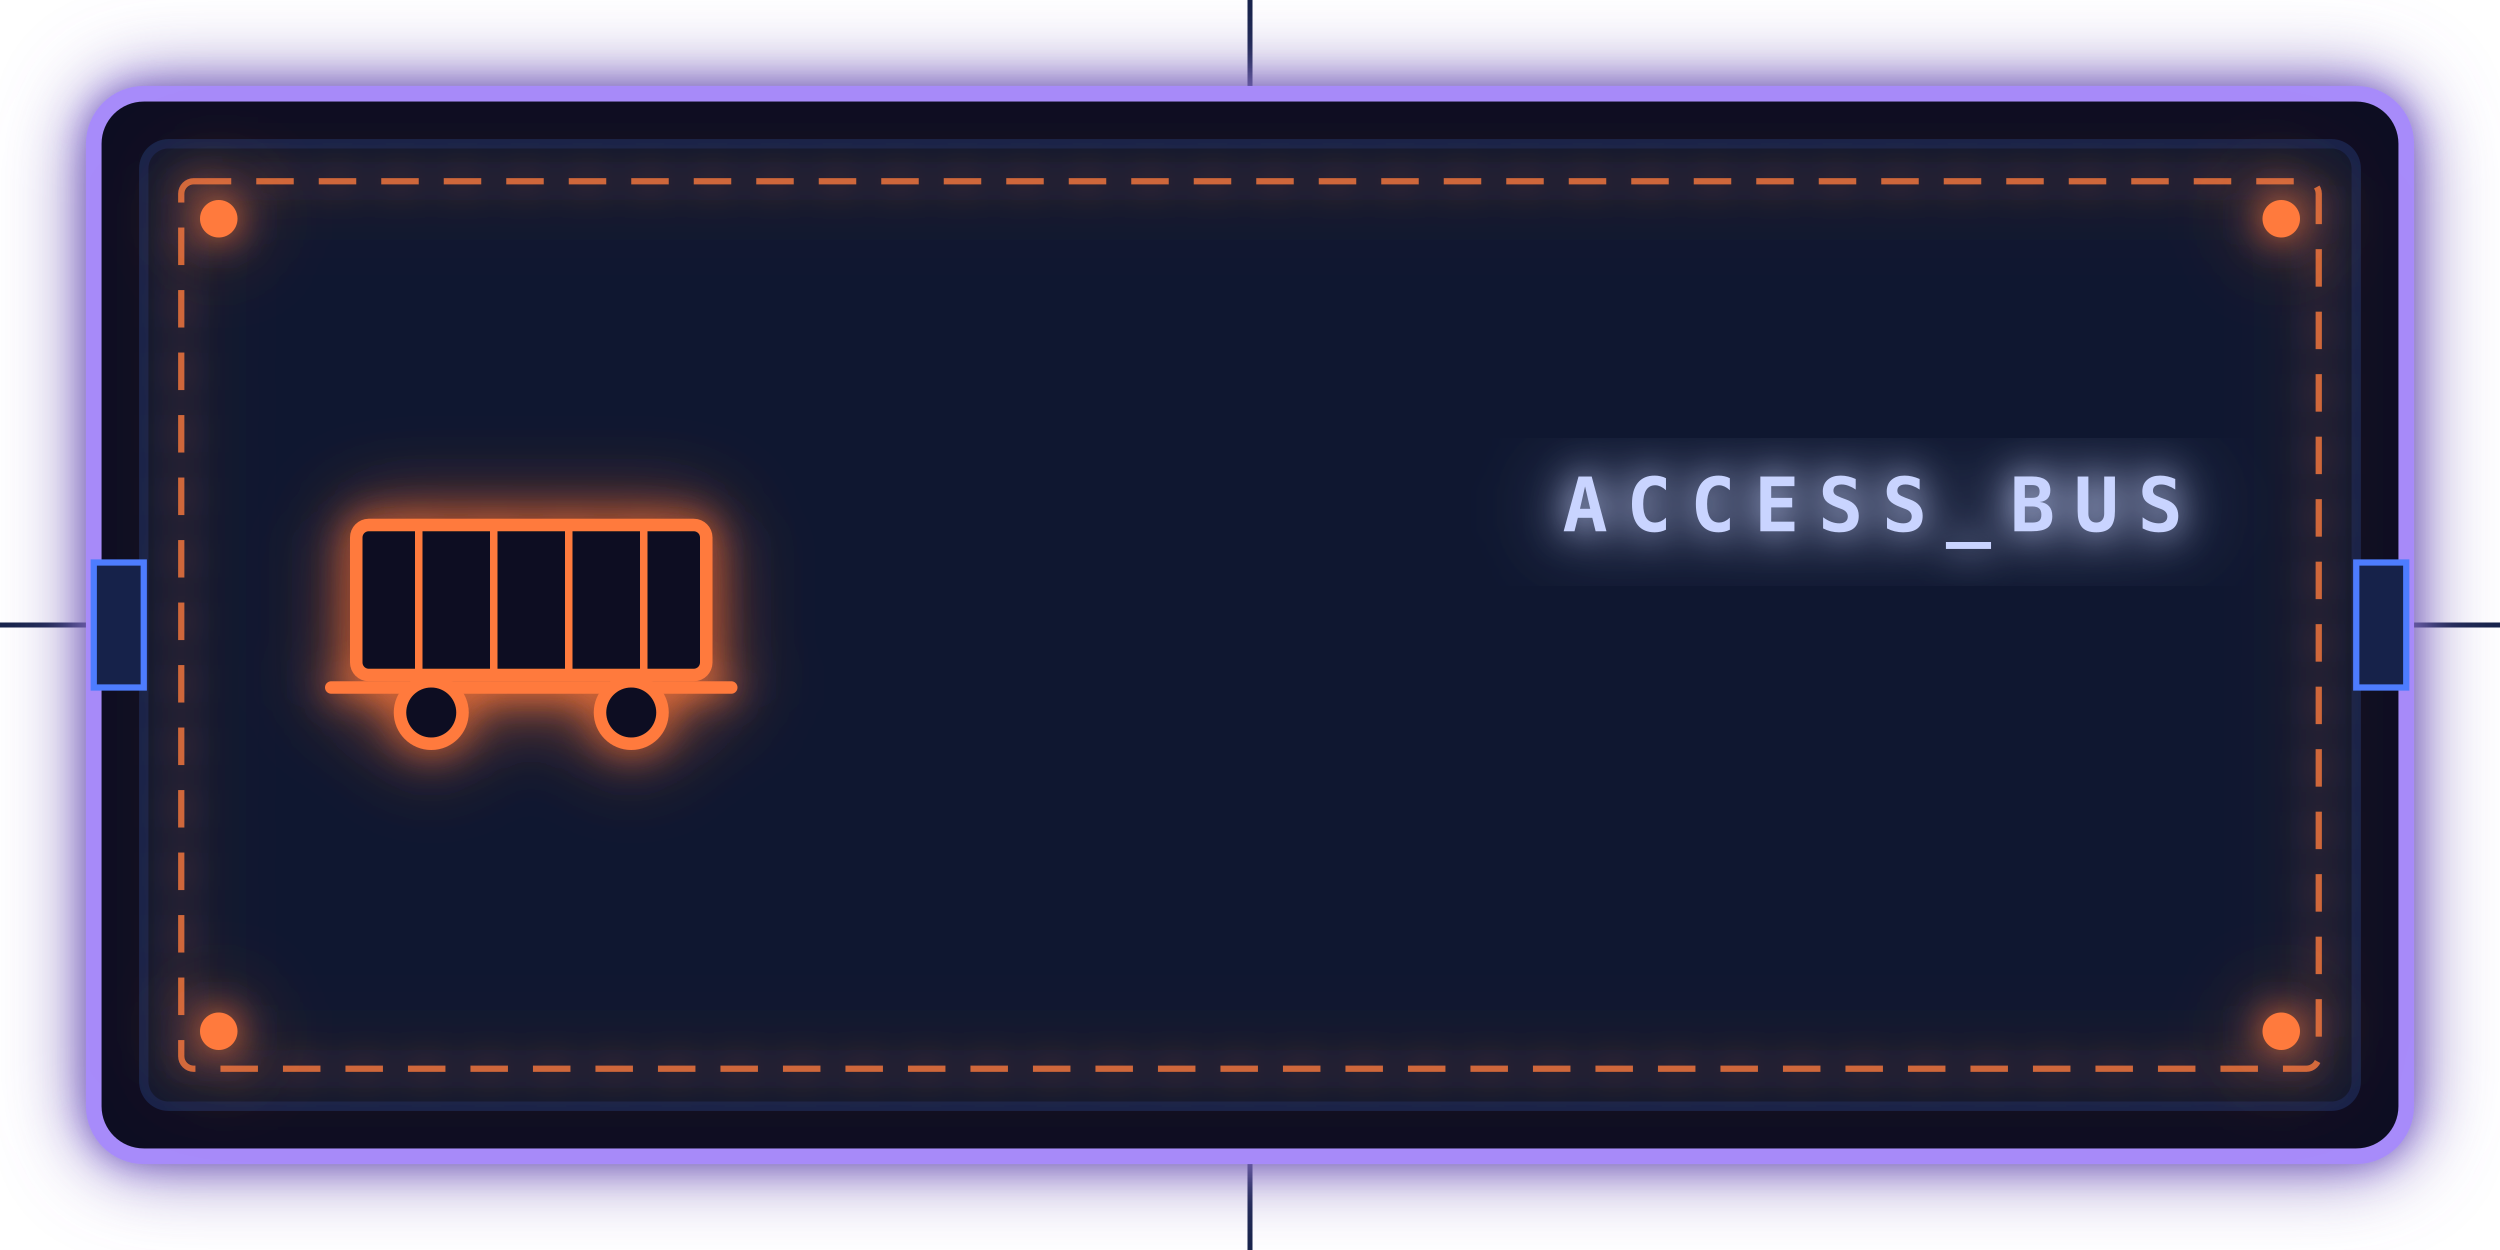
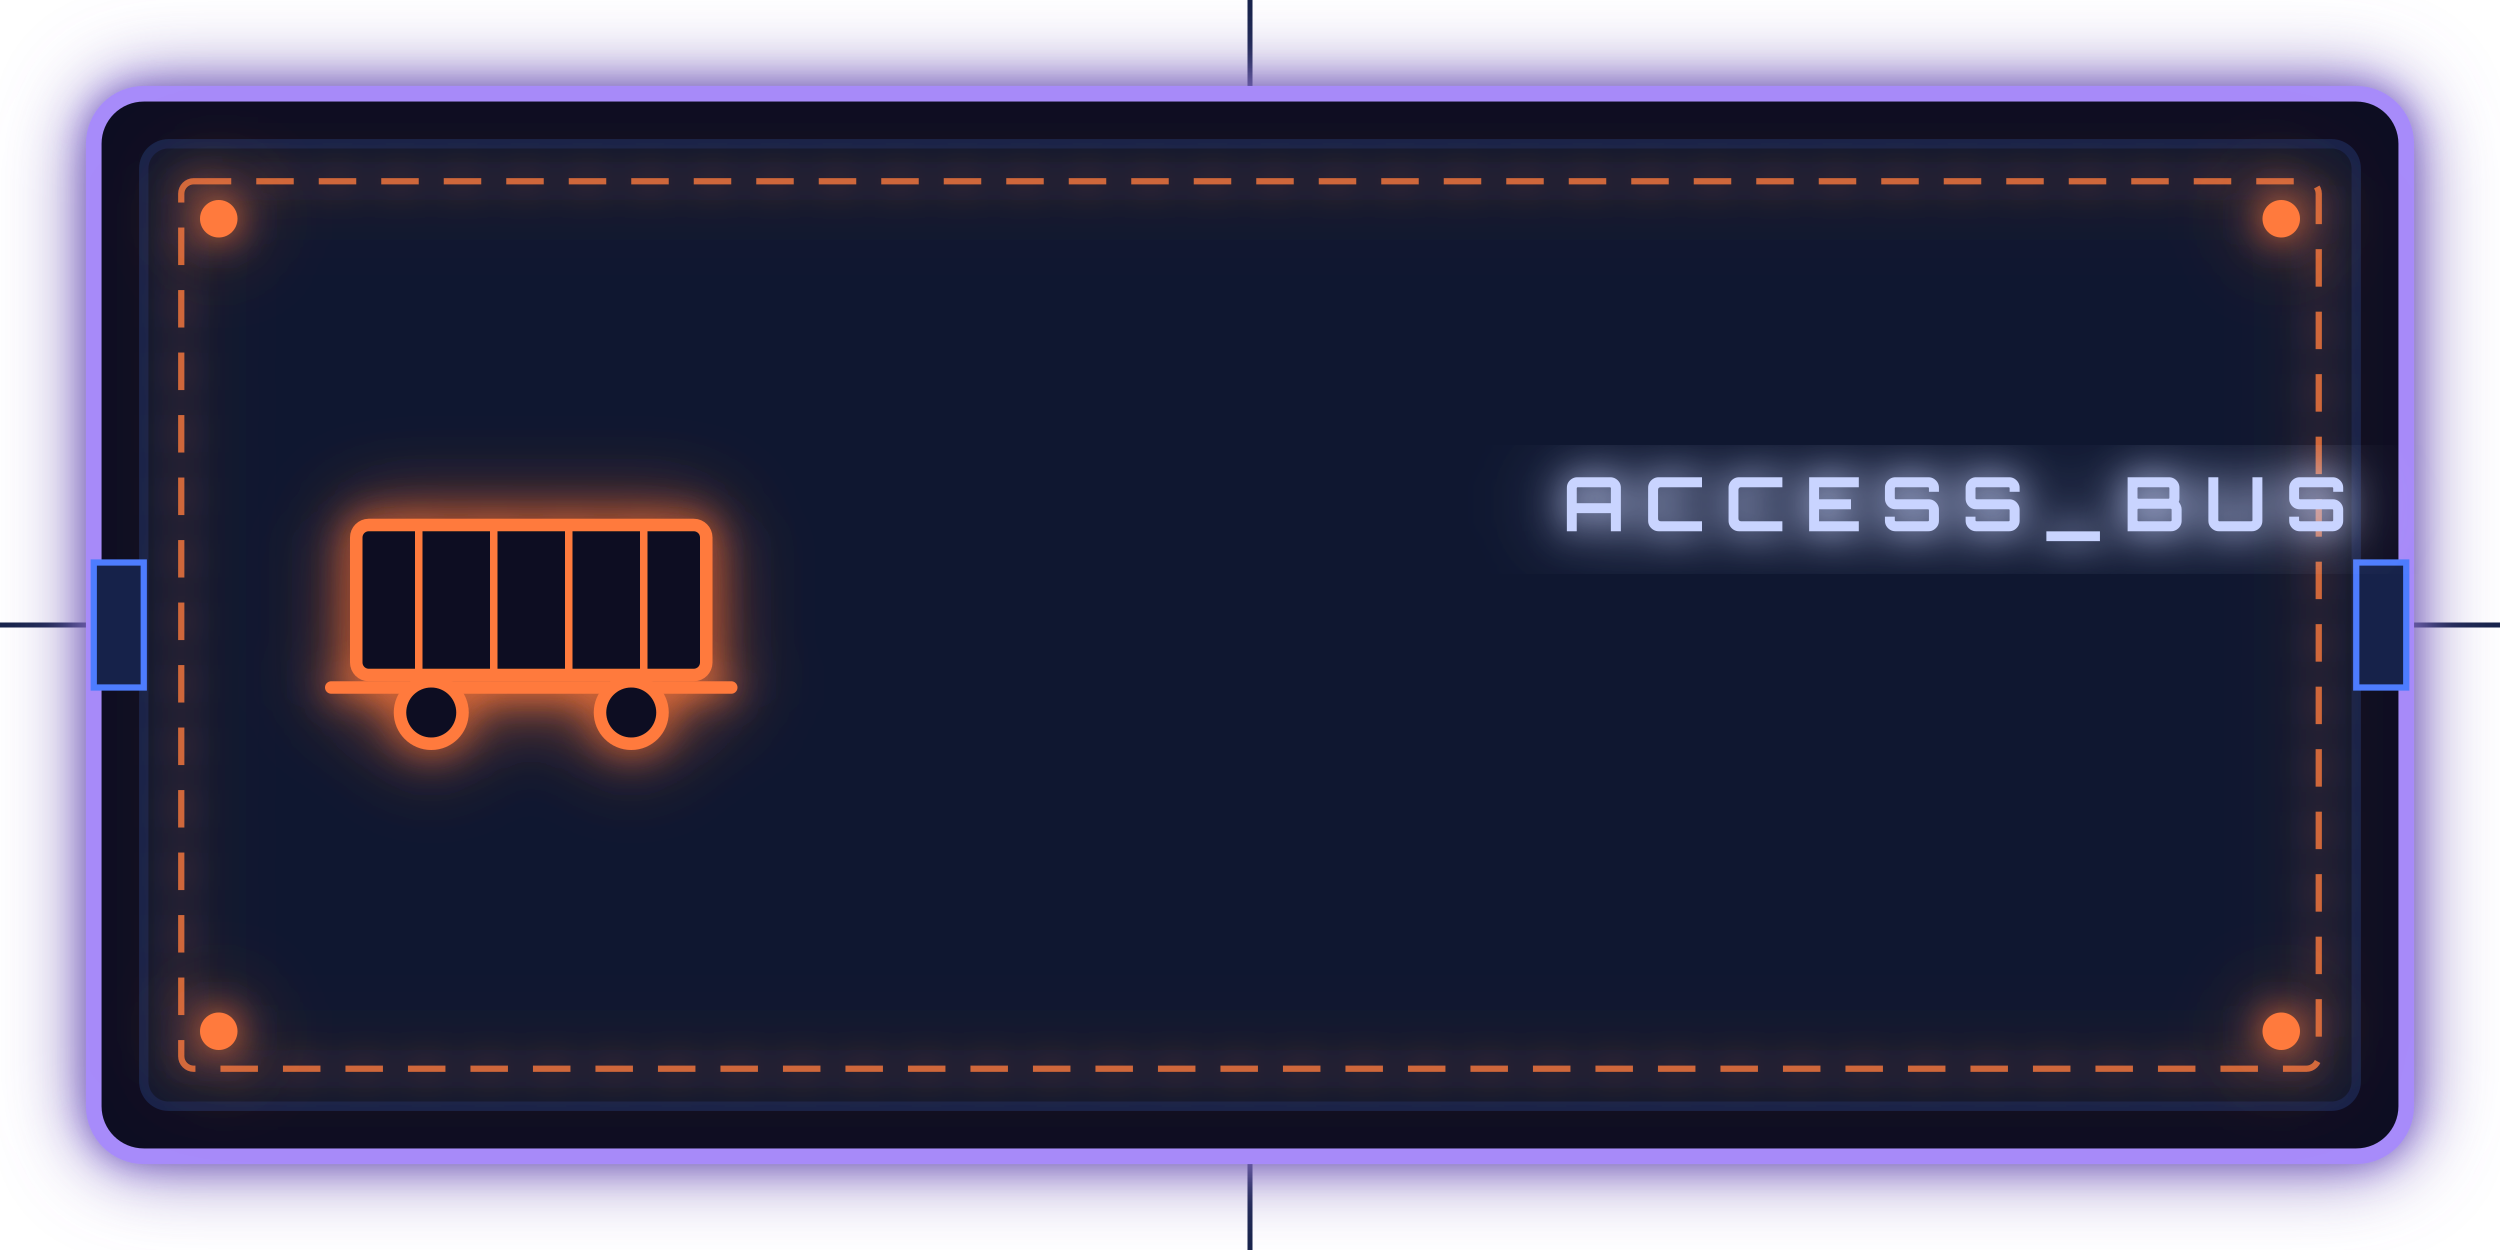
<svg xmlns="http://www.w3.org/2000/svg" viewBox="0 0 400 200" width="100%" height="100%">
  <defs>
    <filter id="neonGlow" x="-50%" y="-50%" width="200%" height="200%">
      <feGaussianBlur stdDeviation="3" result="blur1" />
      <feGaussianBlur stdDeviation="6" result="blur2" />
      <feMerge>
        <feMergeNode in="blur2" />
        <feMergeNode in="blur1" />
        <feMergeNode in="SourceGraphic" />
      </feMerge>
    </filter>
  </defs>
  <g>
    <path d="M 0,100 L 400,100 M 200,0 L 200,200" fill="none" stroke="#16224A" stroke-width="0.8" />
    <rect x="15" y="15" width="370" height="170" rx="8" ry="8" fill="#0B1020" stroke="#A78BFA" stroke-width="2.5" filter="url(#neonGlow)" />
    <rect x="23" y="23" width="354" height="154" rx="4" ry="4" fill="#0F1730" stroke="#16224A" stroke-width="1.5" />
    <rect id="ticket-accents" x="29" y="29" width="342" height="142" rx="2" ry="2" fill="none" stroke="#FF7A3D" stroke-width="1" stroke-dasharray="6,4" opacity="0.8" filter="url(#neonGlow)" />
    <g id="ticket-corners" fill="#FF7A3D" filter="url(#neonGlow)">
      <circle cx="35" cy="35" r="3" />
      <circle cx="365" cy="35" r="3" />
      <circle cx="35" cy="165" r="3" />
      <circle cx="365" cy="165" r="3" />
    </g>
    <path d="M 15,90 L 23,90 L 23,110 L 15,110 Z" fill="#16224A" stroke="#4D7CFE" stroke-width="1" />
    <path d="M 385,90 L 377,90 L 377,110 L 385,110 Z" fill="#16224A" stroke="#4D7CFE" stroke-width="1" />
    <g id="ticket-glyph" transform="translate(85, 100)" filter="url(#neonGlow)">
      <rect x="-28" y="-16" width="56" height="24" rx="2" fill="#0B1020" stroke="#FF7A3D" stroke-width="2" />
      <line x1="-18" y1="-16" x2="-18" y2="8" stroke="#FF7A3D" stroke-width="1.2" />
      <line x1="-6" y1="-16" x2="-6" y2="8" stroke="#FF7A3D" stroke-width="1.2" />
      <line x1="6" y1="-16" x2="6" y2="8" stroke="#FF7A3D" stroke-width="1.2" />
      <line x1="18" y1="-16" x2="18" y2="8" stroke="#FF7A3D" stroke-width="1.2" />
      <line x1="-32" y1="10" x2="32" y2="10" stroke="#FF7A3D" stroke-width="2" stroke-linecap="round" />
      <circle cx="-16" cy="14" r="5" fill="#0B1020" stroke="#FF7A3D" stroke-width="2" />
      <circle cx="16" cy="14" r="5" fill="#0B1020" stroke="#FF7A3D" stroke-width="2" />
    </g>
    <line id="ticket-divider" x1="150" y1="115" x2="350" y2="115" stroke="#4D7CFE" stroke-width="1.5" stroke-dasharray="4,4" filter="url(#neonGlow)" />
-     <text id="ticket-title" x="250" y="85" font-family="'Orbitron', 'Share Tech Mono', monospace" font-size="12" font-weight="bold" fill="#C9D4FF" letter-spacing="3" filter="url(#neonGlow)">ACCESS_BUS</text>
+     <g id="ticket-title" fill="#C9D4FF" filter="url(#neonGlow)">
+       <path d="M250.70,85.00 L250.70,78.03 Q250.70,77.57 250.92,77.19 Q251.15,76.82 251.53,76.59 Q251.91,76.36 252.36,76.36 L257.66,76.36 Q258.11,76.36 258.50,76.59 Q258.88,76.82 259.11,77.19 Q259.34,77.57 259.34,78.03 L259.34,85.00 L257.74,85.00 L257.74,82.10 L252.28,82.10 L252.28,85.00 L250.70,85.00 L250.70,85.00 ZM252.28,80.51 L257.74,80.51 L257.74,78.10 Q257.74,78.04 257.69,78.00 Q257.64,77.96 257.58,77.96 L252.42,77.96 Q252.36,77.96 252.32,78.00 Q252.28,78.04 252.28,78.10 L252.28,80.51 L252.28,80.51 ZM265.37,85.00 Q264.92,85.00 264.54,84.77 Q264.16,84.54 263.93,84.17 Q263.70,83.79 263.70,83.33 L263.70,78.03 Q263.70,77.57 263.93,77.19 Q264.16,76.82 264.54,76.59 Q264.92,76.36 265.37,76.36 L272.32,76.36 L272.32,77.96 L265.71,77.96 Q265.52,77.96 265.40,78.06 Q265.29,78.17 265.29,78.38 L265.29,82.98 Q265.29,83.18 265.40,83.29 Q265.52,83.40 265.71,83.40 L272.32,83.40 L272.32,85.00 L265.37,85.00 ZM278.24,85.00 Q277.78,85.00 277.40,84.77 Q277.02,84.54 276.80,84.17 Q276.57,83.79 276.57,83.33 L276.57,78.03 Q276.57,77.57 276.80,77.19 Q277.02,76.82 277.40,76.59 Q277.78,76.36 278.24,76.36 L285.18,76.36 L285.18,77.96 L278.57,77.96 Q278.38,77.96 278.27,78.06 Q278.15,78.17 278.15,78.38 L278.15,82.98 Q278.15,83.18 278.27,83.29 Q278.38,83.40 278.57,83.40 L285.18,83.40 L285.18,85.00 L278.24,85.00 ZM289.46,85.00 L289.46,76.36 L297.41,76.36 L297.41,77.96 L291.05,77.96 L291.05,79.88 L296.16,79.88 L296.16,81.48 L291.05,81.48 L291.05,83.40 L297.41,83.40 L297.41,85.00 L289.46,85.00 ZM303.26,85.00 Q302.80,85.00 302.42,84.77 Q302.04,84.54 301.82,84.17 Q301.59,83.79 301.59,83.33 L301.59,82.67 L303.17,82.67 L303.17,83.26 Q303.17,83.32 303.21,83.36 Q303.26,83.40 303.32,83.40 L308.49,83.40 Q308.55,83.40 308.59,83.36 Q308.63,83.32 308.63,83.26 L308.63,81.62 Q308.63,81.56 308.59,81.52 Q308.55,81.48 308.49,81.48 L303.26,81.48 Q302.80,81.48 302.42,81.26 Q302.04,81.03 301.82,80.65 Q301.59,80.27 301.59,79.80 L301.59,78.03 Q301.59,77.57 301.82,77.19 Q302.04,76.82 302.42,76.59 Q302.80,76.36 303.26,76.36 L308.56,76.36 Q309.02,76.36 309.39,76.59 Q309.77,76.82 310.00,77.19 Q310.23,77.57 310.23,78.03 L310.23,78.69 L308.63,78.69 L308.63,78.10 Q308.63,78.04 308.59,78.00 Q308.55,77.96 308.49,77.96 L303.32,77.96 Q303.26,77.96 303.21,78.00 Q303.17,78.04 303.17,78.10 L303.17,79.74 Q303.17,79.80 303.21,79.84 Q303.26,79.88 303.32,79.88 L308.56,79.88 Q309.02,79.88 309.39,80.10 Q309.77,80.33 310.00,80.71 Q310.23,81.09 310.23,81.56 L310.23,83.33 Q310.23,83.79 310.00,84.17 Q309.77,84.54 309.39,84.77 Q309.02,85.00 308.56,85.00 L303.26,85.00 ZM316.17,85.00 Q315.71,85.00 315.33,84.77 Q314.96,84.54 314.73,84.17 Q314.50,83.79 314.50,83.33 L314.50,82.67 L316.08,82.67 L316.08,83.26 Q316.08,83.32 316.13,83.36 Q316.17,83.40 316.23,83.40 L321.40,83.40 Q321.46,83.40 321.50,83.36 Q321.54,83.32 321.54,83.26 L321.54,81.62 Q321.54,81.56 321.50,81.52 Q321.46,81.48 321.40,81.48 L316.17,81.48 Q315.71,81.48 315.33,81.26 Q314.96,81.03 314.73,80.65 Q314.50,80.27 314.50,79.80 L314.50,78.03 Q314.50,77.57 314.73,77.19 Q314.96,76.82 315.33,76.59 Q315.71,76.36 316.17,76.36 L321.47,76.36 Q321.93,76.36 322.31,76.59 Q322.68,76.82 322.91,77.19 Q323.14,77.57 323.14,78.03 L323.14,78.69 L321.54,78.69 L321.54,78.10 Q321.54,78.04 321.50,78.00 Q321.46,77.96 321.40,77.96 L316.23,77.96 Q316.17,77.96 316.13,78.00 Q316.08,78.04 316.08,78.10 L316.08,79.74 Q316.08,79.80 316.13,79.84 Q316.17,79.88 316.23,79.88 L321.47,79.88 Q321.93,79.88 322.31,80.10 Q322.68,80.33 322.91,80.71 Q323.14,81.09 323.14,81.56 L323.14,83.33 Q323.14,83.79 322.91,84.17 Q322.68,84.54 322.31,84.77 Q321.93,85.00 321.47,85.00 L316.17,85.00 ZM327.42,86.58 L327.42,86.58 L327.42,85.01 L335.99,85.01 L335.99,86.58 L327.42,86.58 ZM340.42,85.00 L340.42,76.36 L347.04,76.36 Q347.50,76.36 347.88,76.59 Q348.26,76.82 348.48,77.19 Q348.71,77.57 348.71,78.03 L348.71,79.72 Q348.71,79.88 348.69,80.02 Q348.66,80.16 348.60,80.30 Q348.81,80.57 348.93,80.87 Q349.06,81.17 349.06,81.47 L349.06,83.33 Q349.06,83.79 348.83,84.17 Q348.60,84.54 348.22,84.77 Q347.84,85.00 347.38,85.00 L340.42,85.00 L340.42,85.00 ZM342.15,83.40 L347.31,83.40 Q347.37,83.40 347.42,83.36 Q347.46,83.32 347.46,83.26 L347.46,81.54 Q347.46,81.48 347.42,81.44 Q347.37,81.40 347.31,81.40 L342.15,81.40 Q342.09,81.40 342.05,81.44 Q342.00,81.48 342.00,81.54 L342.00,83.26 Q342.00,83.32 342.05,83.36 Q342.09,83.40 342.15,83.40 ZM342.15,79.80 L346.97,79.80 Q347.03,79.80 347.07,79.76 Q347.10,79.72 347.10,79.66 L347.10,78.10 Q347.10,78.04 347.07,78.00 Q347.03,77.96 346.97,77.96 L342.15,77.96 Q342.09,77.96 342.05,78.00 Q342.00,78.04 342.00,78.10 L342.00,79.66 Q342.00,79.72 342.05,79.76 Q342.09,79.80 342.15,79.80 ZM355.01,85.00 Q354.56,85.00 354.18,84.77 Q353.80,84.54 353.57,84.17 Q353.34,83.79 353.34,83.33 L353.34,76.36 L354.93,76.36 L354.93,83.26 Q354.93,83.32 354.97,83.36 Q355.01,83.40 355.07,83.40 L360.23,83.40 Q360.29,83.40 360.34,83.36 Q360.39,83.32 360.39,83.26 L360.39,76.36 L361.98,76.36 L361.98,83.33 Q361.98,83.79 361.76,84.17 Q361.53,84.54 361.15,84.77 Q360.77,85.00 360.32,85.00 L355.01,85.00 L355.01,85.00 ZM367.94,85.00 Q367.48,85.00 367.10,84.77 Q366.72,84.54 366.50,84.17 Q366.27,83.79 366.27,83.33 L366.27,82.67 L367.85,82.67 L367.85,83.26 Q367.85,83.32 367.89,83.36 Q367.94,83.40 368.00,83.40 L373.17,83.40 Q373.23,83.40 373.27,83.36 Q373.31,83.32 373.31,83.26 L373.31,81.62 Q373.31,81.56 373.27,81.52 Q373.23,81.48 373.17,81.48 L367.94,81.48 Q367.48,81.48 367.10,81.26 Q366.72,81.03 366.50,80.65 Q366.27,80.27 366.27,79.80 L366.27,78.03 Q366.27,77.57 366.50,77.19 Q366.72,76.82 367.10,76.59 Q367.48,76.36 367.94,76.36 L373.24,76.36 Q373.70,76.36 374.07,76.59 Q374.45,76.82 374.68,77.19 Q374.91,77.57 374.91,78.03 L374.91,78.69 L373.31,78.69 L373.31,78.10 Q373.31,78.04 373.27,78.00 Q373.23,77.96 373.17,77.96 L368.00,77.96 Q367.94,77.96 367.89,78.00 Q367.85,78.04 367.85,78.10 L367.85,79.74 Q367.85,79.80 367.89,79.84 Q367.94,79.88 368.00,79.88 L373.24,79.88 Q373.70,79.88 374.07,80.10 Q374.45,80.33 374.68,80.71 Q374.91,81.09 374.91,81.56 L374.91,83.33 Q374.91,83.79 374.68,84.17 Q374.45,84.54 374.07,84.77 Q373.70,85.00 373.24,85.00 L367.94,85.00 Z" />
+     </g>
  </g>
</svg>
